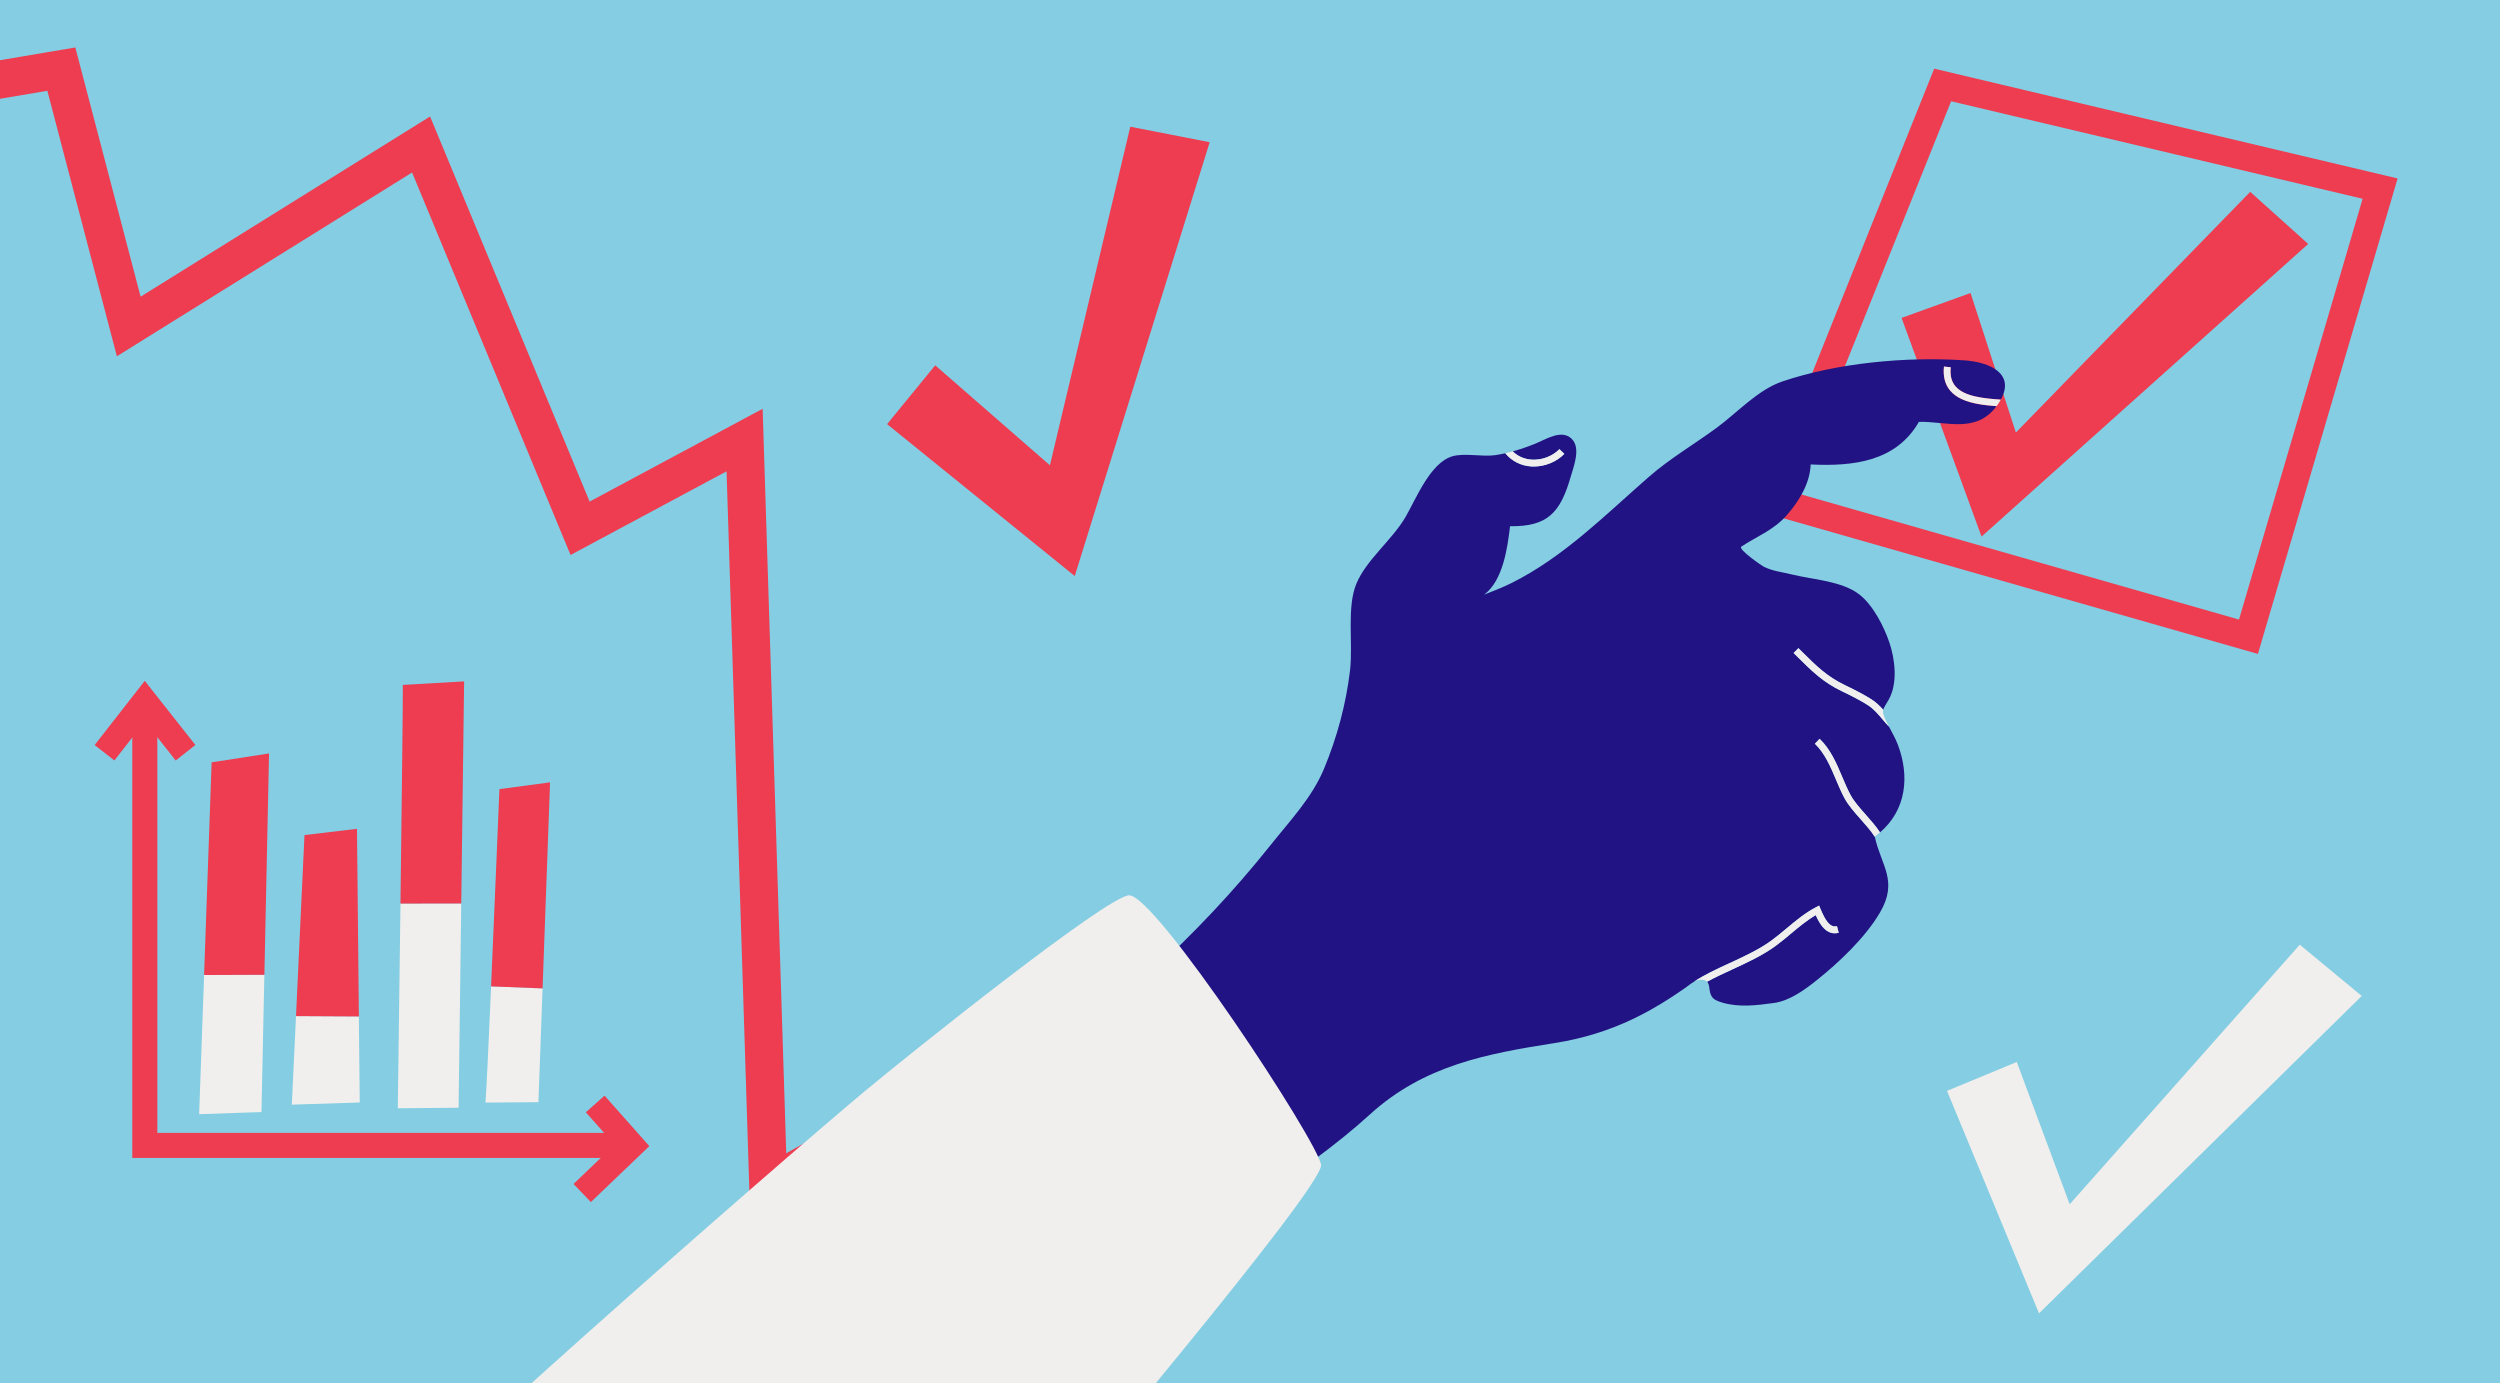
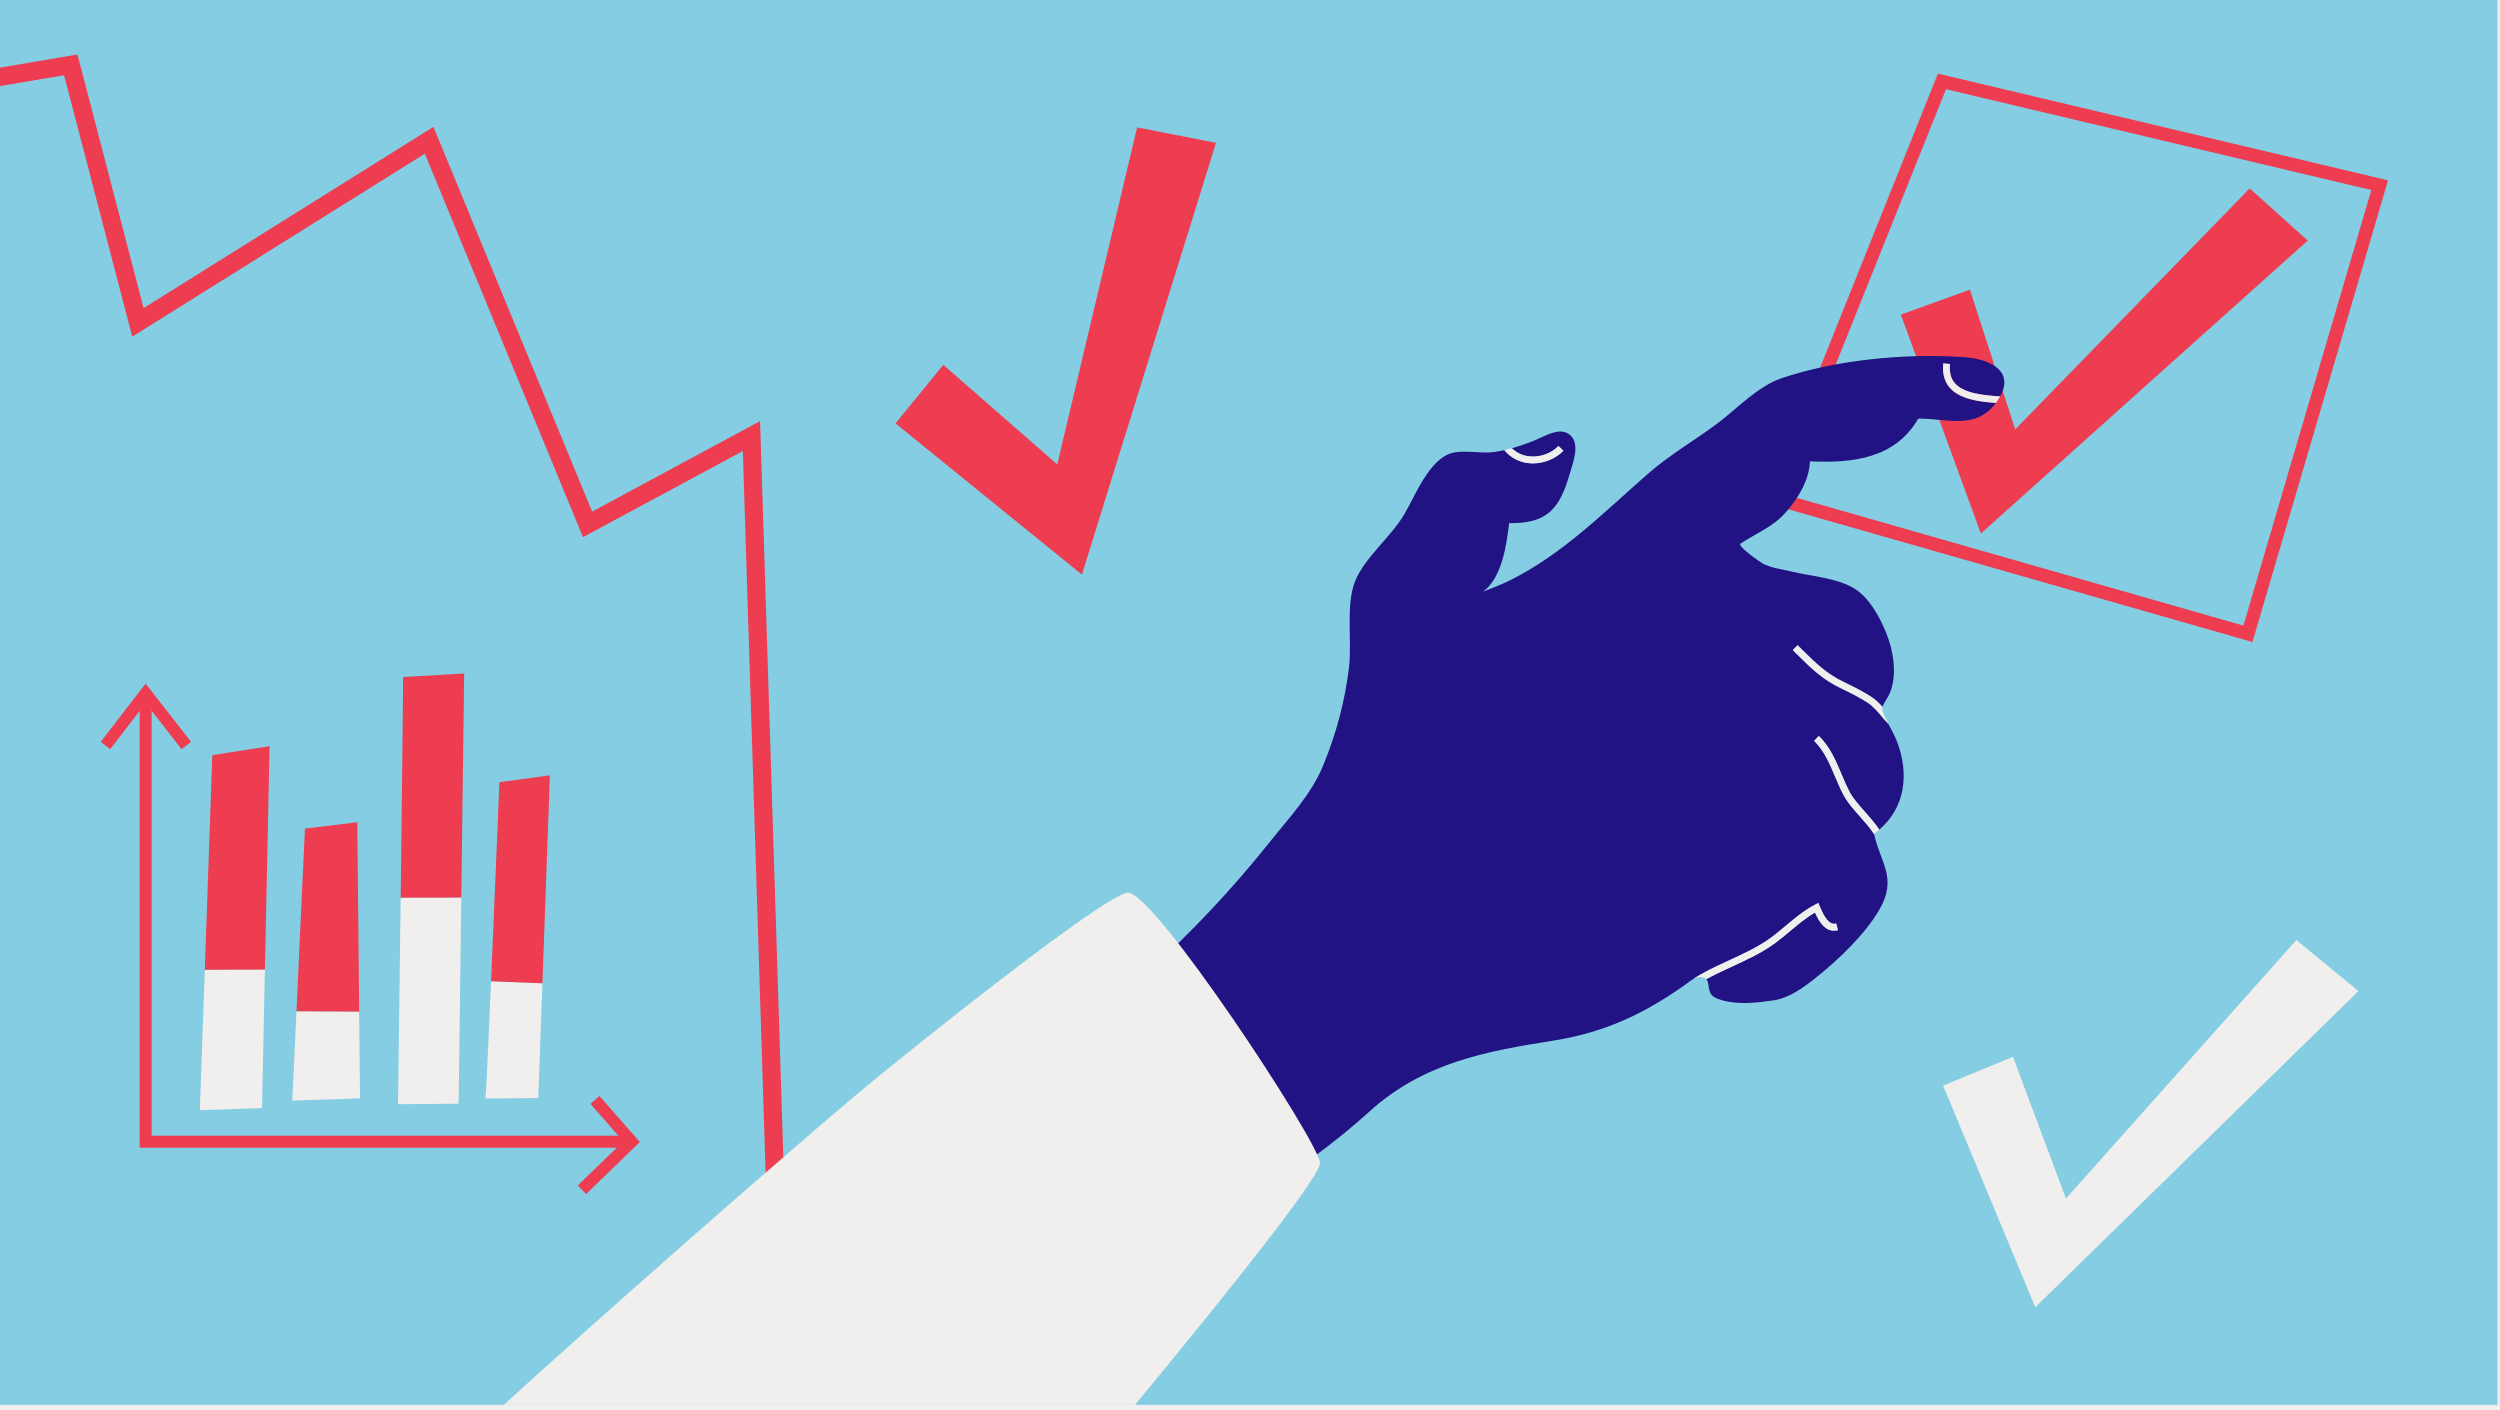
- <svg xmlns="http://www.w3.org/2000/svg" width="217px" height="120px" viewBox="0 0 217 120" version="1.1">
-   <g id="Flows" stroke="none" stroke-width="1" fill="none" fill-rule="evenodd">
-     <g id="Artboard">
-       <g id="Packages_16-9-01" transform="translate(-10, 0)">
-         <rect id="Rectangle" fill="#84CDE2" fill-rule="nonzero" x="10" y="0" width="217" height="122" />
-         <polyline id="Path" stroke="#EE3C50" stroke-width="3.301" points="0 8.591 15.324 6 21.175 28.338 46.55 12.541 60.351 45.856 74.631 38.196 76.682 102.867 93.543 93.449 112.413 142 143 130.815" />
-         <g id="Group" transform="translate(35, 7)">
-           <polygon id="Path" fill="#EE3C50" fill-rule="nonzero" points="140.057 20.595 146.998 39.574 175.351 14.175 170.318 9.652 149.978 30.547 146.043 18.432" />
-           <polygon id="Path" stroke="#EE3C50" stroke-width="2.415" points="143.622 0.375 181.594 9.371 170.166 48.27 129.128 36.54" />
-           <g transform="translate(0, 23.87268)" fill-rule="nonzero" id="Path">
-             <g transform="translate(66.87664, 0)">
-               <path d="M78.587,0.402 C73.595,0.069 67.595,0.625 62.834,2.237 C60.699,2.959 58.897,4.966 57.117,6.269 C55.165,7.701 53.067,8.929 51.251,10.513 C47.463,13.817 43.857,17.481 39.303,19.744 C38.544,20.12 37.739,20.432 36.945,20.742 L36.945,20.742 C38.592,19.527 38.977,16.645 39.196,14.803 C42.46,14.848 43.565,13.62 44.456,10.522 C44.714,9.628 45.374,7.997 44.53,7.2 C43.642,6.364 42.29,7.278 41.362,7.648 C40.693,7.916 40.067,8.132 39.43,8.306 C39.968,8.835 40.601,8.993 41.07,9.023 C41.956,9.083 42.881,8.732 43.481,8.113 L43.906,8.524 C43.241,9.212 42.244,9.621 41.259,9.621 C41.183,9.621 41.108,9.619 41.032,9.614 C40.131,9.555 39.341,9.149 38.784,8.471 C38.49,8.536 38.189,8.592 37.877,8.639 C36.819,8.796 35.189,8.421 34.159,8.742 C32.246,9.337 31.043,12.425 30.116,14.014 C28.962,15.992 26.714,17.723 25.854,19.799 C25.003,21.851 25.58,25.008 25.306,27.318 C24.963,30.218 24.189,33.109 23.054,35.842 C22.002,38.373 20.108,40.344 18.392,42.502 C15.282,46.407 11.691,50.234 7.989,53.579 C5.707,55.646 3.135,57.246 1.132,59.696 C0.621,60.322 -0.038,61 0.173,61.742 C0.311,62.222 1.439,62.851 1.8,63.174 C2.929,64.179 3.973,65.34 5.011,66.442 C8.305,69.945 11.474,76.844 17.081,73.273 C20.48,71.106 24.083,68.548 27.032,65.861 C31.737,61.575 37.215,60.586 43.114,59.657 C45.467,59.286 47.754,58.588 49.9,57.558 C50.946,57.057 51.955,56.483 52.931,55.861 C53.434,55.541 53.926,55.207 54.415,54.867 C54.638,54.712 54.872,54.512 55.125,54.364 C56.018,53.759 57.096,53.26 58.223,52.741 C59.504,52.152 60.828,51.542 61.912,50.745 C62.352,50.421 62.785,50.059 63.203,49.709 C63.989,49.051 64.803,48.37 65.736,47.884 L66.023,47.735 L66.147,48.033 C66.511,48.904 66.934,49.688 67.571,49.52 L67.723,50.091 C66.656,50.378 66.058,49.306 65.729,48.563 C64.963,49.007 64.263,49.593 63.583,50.163 C63.158,50.519 62.718,50.887 62.262,51.222 C61.13,52.054 59.779,52.676 58.471,53.279 C57.706,53.631 56.968,53.973 56.3,54.342 C56.584,54.631 56.41,55.216 56.739,55.675 C56.928,55.94 57.35,56.075 57.646,56.161 C59.107,56.585 60.625,56.388 62.103,56.186 C63.456,56 64.75,55.059 65.797,54.225 C67.765,52.655 70.045,50.493 71.307,48.331 C72.911,45.584 71.412,44.28 70.859,41.77 C70.53,41.253 70.073,40.738 69.626,40.234 C69.108,39.649 68.572,39.045 68.242,38.44 C67.955,37.914 67.713,37.338 67.477,36.782 C67.007,35.667 66.519,34.514 65.654,33.683 L66.064,33.256 C67.018,34.171 67.528,35.381 68.023,36.551 C68.263,37.119 68.49,37.656 68.762,38.156 C69.06,38.702 69.55,39.255 70.069,39.84 C70.512,40.34 70.961,40.85 71.309,41.379 C73.584,39.439 73.907,36.496 72.844,33.736 C72.631,33.185 72.355,32.707 72.091,32.21 C71.897,32.005 71.714,31.792 71.539,31.584 C71.136,31.106 70.756,30.654 70.247,30.332 C69.68,29.971 68.97,29.591 68.013,29.134 C66.37,28.35 65.398,27.386 64.168,26.166 L63.807,25.809 L64.224,25.388 L64.585,25.746 C65.776,26.927 66.716,27.859 68.267,28.6 C69.247,29.067 69.977,29.459 70.564,29.832 C70.965,30.086 71.289,30.405 71.588,30.738 C71.645,30.515 71.818,30.291 72.073,29.836 C72.854,28.435 72.622,26.379 72.123,24.903 C71.648,23.501 70.712,21.658 69.512,20.725 C68.018,19.561 65.481,19.438 63.685,18.996 C62.833,18.786 62.03,18.715 61.226,18.322 C61.051,18.236 58.95,16.791 59.27,16.576 C60.669,15.643 62.076,15.162 63.257,13.801 C64.291,12.61 65.236,11.065 65.288,9.442 C69.004,9.624 72.702,9.19 74.686,5.743 C77.086,5.696 79.639,6.776 81.424,4.384 C80.402,4.305 79.285,4.18 78.406,3.774 C78.01,3.59 77.662,3.35 77.396,3.031 C76.949,2.5 76.768,1.798 76.858,0.946 L77.446,1.007 C77.374,1.704 77.505,2.242 77.849,2.651 C78.616,3.564 80.35,3.715 81.792,3.817 C83.022,1.597 80.928,0.557 78.587,0.402 Z" fill="#221384" />
-               <path d="M77.447,1.006 L76.858,0.944 C76.769,1.796 76.95,2.498 77.397,3.029 C77.663,3.348 78.011,3.588 78.407,3.772 C79.286,4.179 80.404,4.303 81.425,4.382 C81.435,4.37 81.444,4.36 81.453,4.348 C81.589,4.162 81.698,3.986 81.793,3.815 C80.351,3.713 78.618,3.563 77.85,2.649 C77.506,2.24 77.375,1.702 77.447,1.006 Z" fill="#F0EFED" />
-               <path d="M41.032,9.614 C41.107,9.618 41.183,9.621 41.259,9.621 C42.244,9.621 43.241,9.212 43.906,8.524 L43.481,8.113 C42.881,8.732 41.957,9.083 41.07,9.023 C40.602,8.993 39.968,8.835 39.43,8.306 C39.216,8.365 39.002,8.424 38.784,8.472 C39.341,9.149 40.132,9.555 41.032,9.614 Z" fill="#F0EFED" />
-               <path d="M70.566,29.831 C69.979,29.457 69.248,29.066 68.269,28.599 C66.718,27.858 65.777,26.926 64.586,25.744 L64.225,25.386 L63.809,25.808 L64.169,26.164 C65.4,27.385 66.372,28.349 68.014,29.133 C68.971,29.589 69.681,29.969 70.249,30.33 C70.757,30.653 71.138,31.104 71.54,31.583 C71.716,31.791 71.899,32.004 72.093,32.209 C72.023,32.077 71.953,31.945 71.886,31.808 C71.604,31.235 71.524,30.986 71.589,30.735 C71.29,30.403 70.966,30.084 70.566,29.831 Z" fill="#F0EFED" />
-               <path d="M68.764,38.155 C68.491,37.655 68.264,37.118 68.025,36.551 C67.53,35.38 67.019,34.17 66.065,33.255 L65.656,33.682 C66.521,34.513 67.008,35.666 67.479,36.781 C67.714,37.337 67.957,37.913 68.244,38.439 C68.573,39.044 69.109,39.648 69.628,40.233 C70.075,40.737 70.531,41.252 70.861,41.769 C70.858,41.759 70.855,41.749 70.853,41.738 C71.014,41.623 71.165,41.503 71.31,41.379 C70.962,40.85 70.513,40.34 70.07,39.84 C69.552,39.254 69.061,38.701 68.764,38.155 Z" fill="#F0EFED" />
-               <path d="M62.263,51.221 C62.719,50.887 63.159,50.518 63.584,50.162 C64.264,49.593 64.965,49.006 65.73,48.562 C66.059,49.305 66.657,50.377 67.724,50.09 L67.572,49.519 C66.935,49.687 66.511,48.903 66.148,48.032 L66.023,47.734 L65.737,47.883 C64.804,48.369 63.991,49.05 63.204,49.708 C62.786,50.058 62.353,50.421 61.913,50.744 C60.829,51.541 59.505,52.15 58.224,52.74 C57.097,53.26 56.019,53.758 55.125,54.363 C55.329,54.244 55.543,54.158 55.775,54.165 C56.04,54.171 56.2,54.237 56.302,54.341 C56.969,53.972 57.708,53.63 58.472,53.278 C59.78,52.676 61.131,52.053 62.263,51.221 Z" fill="#F0EFED" />
+ <svg xmlns="http://www.w3.org/2000/svg" xmlns:xlink="http://www.w3.org/1999/xlink" width="454px" height="256px" viewBox="0 0 454 256" version="1.1">
+   <defs>
+     <rect id="path-1" x="0.09" y="0" width="453.54" height="255.12" />
+   </defs>
+   <g id="Page-1" stroke="none" stroke-width="1" fill="none" fill-rule="evenodd">
+     <g id="Packages_16-9-01" transform="translate(-1, 0)">
+       <g id="Group-2" transform="translate(0.91, 0)">
+         <mask id="mask-2" fill="white">
+           <use xlink:href="#path-1" />
+         </mask>
+         <use id="Mask" fill="#84CDE2" fill-rule="nonzero" xlink:href="#path-1" />
+         <g mask="url(#mask-2)">
+           <g transform="translate(-19, 11.777)">
+             <polyline id="Path" stroke="#EE3C50" stroke-width="3.301" fill="none" points="0 5.424 31.941 0 44.135 46.77 97.024 13.696 125.791 83.45 155.554 67.411 159.83 202.818 194.973 183.099 234.305 284.754 298.057 261.336" />
+             <g id="Group" stroke="none" stroke-width="1" fill="none" fill-rule="evenodd" transform="translate(71.09, 2.223)">
+               <polygon id="Path" fill="#EE3C50" fill-rule="nonzero" points="293.196 43.135 307.726 82.885 367.081 29.688 356.545 20.215 313.964 63.98 305.727 38.604" />
+               <polygon id="Path" stroke="#EE3C50" stroke-width="2.415" points="300.66 0.785 380.151 19.628 356.226 101.099 270.318 76.531" />
+               <g transform="translate(0, 50)" fill-rule="nonzero" id="Path">
+                 <g transform="translate(140, 0)">
+                   <path d="M164.515,0.841 C154.065,0.145 141.504,1.309 131.537,4.685 C127.067,6.198 123.295,10.401 119.569,13.13 C115.482,16.129 111.09,18.701 107.29,22.018 C99.36,28.938 91.81,36.612 82.277,41.352 C80.689,42.141 79.003,42.793 77.341,43.443 L77.341,43.443 C80.789,40.899 81.595,34.862 82.054,31.004 C88.886,31.099 91.199,28.526 93.065,22.038 C93.605,20.165 94.987,16.749 93.22,15.081 C91.36,13.328 88.531,15.244 86.587,16.019 C85.186,16.579 83.876,17.031 82.544,17.397 C83.67,18.504 84.995,18.836 85.977,18.899 C87.832,19.024 89.768,18.289 91.023,16.992 L91.914,17.853 C90.52,19.294 88.433,20.151 86.371,20.151 C86.213,20.151 86.055,20.146 85.897,20.135 C84.011,20.013 82.357,19.162 81.191,17.743 C80.575,17.879 79.946,17.996 79.291,18.094 C77.077,18.423 73.664,17.637 71.508,18.309 C67.505,19.555 64.985,26.024 63.045,29.351 C60.63,33.495 55.924,37.12 54.122,41.468 C52.341,45.765 53.55,52.377 52.976,57.216 C52.258,63.29 50.638,69.344 48.261,75.07 C46.06,80.37 42.095,84.499 38.501,89.018 C31.992,97.197 24.474,105.213 16.725,112.219 C11.948,116.547 6.562,119.899 2.37,125.029 C1.299,126.341 -0.079,127.762 0.363,129.315 C0.651,130.321 3.012,131.638 3.768,132.315 C6.131,134.419 8.318,136.851 10.49,139.159 C17.386,146.496 24.02,160.946 35.758,153.466 C42.873,148.928 50.415,143.569 56.59,137.942 C66.439,128.966 77.907,126.893 90.255,124.949 C95.181,124.172 99.968,122.709 104.461,120.552 C106.65,119.502 108.762,118.3 110.807,116.998 C111.86,116.327 112.888,115.629 113.913,114.915 C114.379,114.592 114.869,114.172 115.398,113.862 C117.268,112.595 119.525,111.551 121.885,110.464 C124.566,109.229 127.337,107.951 129.607,106.282 C130.529,105.605 131.434,104.846 132.31,104.113 C133.956,102.734 135.659,101.308 137.613,100.291 L138.212,99.979 L138.472,100.602 C139.234,102.427 140.12,104.069 141.453,103.716 L141.771,104.913 C139.539,105.514 138.287,103.268 137.598,101.713 C135.995,102.642 134.529,103.87 133.106,105.063 C132.215,105.809 131.294,106.581 130.34,107.281 C127.97,109.024 125.141,110.328 122.403,111.59 C120.803,112.327 119.257,113.044 117.859,113.817 C118.454,114.421 118.09,115.647 118.778,116.609 C119.174,117.163 120.057,117.446 120.676,117.626 C123.736,118.515 126.913,118.102 130.006,117.678 C132.839,117.288 135.549,115.317 137.739,113.571 C141.86,110.282 146.632,105.755 149.274,101.226 C152.633,95.474 149.494,92.743 148.337,87.484 C147.647,86.402 146.691,85.323 145.756,84.267 C144.671,83.042 143.549,81.777 142.859,80.511 C142.258,79.408 141.75,78.203 141.257,77.038 C140.272,74.702 139.252,72.287 137.441,70.548 L138.298,69.653 C140.295,71.57 141.364,74.104 142.4,76.555 C142.902,77.744 143.377,78.868 143.947,79.916 C144.57,81.059 145.596,82.217 146.683,83.443 C147.611,84.49 148.55,85.558 149.279,86.667 C154.041,82.602 154.717,76.439 152.492,70.659 C152.047,69.504 151.468,68.504 150.916,67.463 C150.51,67.032 150.127,66.587 149.76,66.151 C148.917,65.149 148.121,64.203 147.056,63.528 C145.868,62.773 144.382,61.976 142.378,61.02 C138.94,59.378 136.905,57.359 134.329,54.803 L133.575,54.056 L134.446,53.173 L135.202,53.923 C137.695,56.397 139.664,58.35 142.911,59.902 C144.962,60.88 146.49,61.7 147.72,62.482 C148.558,63.013 149.237,63.681 149.862,64.378 C149.983,63.912 150.344,63.442 150.878,62.489 C152.514,59.556 152.028,55.249 150.982,52.158 C149.989,49.222 148.03,45.362 145.517,43.408 C142.39,40.97 137.079,40.711 133.318,39.786 C131.535,39.346 129.853,39.198 128.17,38.375 C127.804,38.194 123.407,35.167 124.076,34.718 C127.004,32.764 129.95,31.756 132.423,28.906 C134.588,26.41 136.566,23.174 136.674,19.775 C144.454,20.156 152.195,19.248 156.348,12.029 C161.373,11.931 166.716,14.191 170.454,9.181 C168.315,9.017 165.975,8.755 164.136,7.904 C163.307,7.519 162.578,7.016 162.021,6.349 C161.086,5.236 160.707,3.766 160.894,1.982 L162.126,2.11 C161.975,3.568 162.249,4.695 162.969,5.552 C164.576,7.465 168.206,7.78 171.224,7.994 C173.799,3.344 169.416,1.166 164.515,0.841 Z" fill="#221384" />
+                   <path d="M162.128,2.106 L160.896,1.978 C160.708,3.762 161.088,5.232 162.023,6.345 C162.581,7.012 163.309,7.515 164.138,7.9 C165.978,8.752 168.318,9.013 170.456,9.177 C170.477,9.152 170.496,9.132 170.515,9.106 C170.799,8.718 171.027,8.349 171.226,7.991 C168.208,7.776 164.579,7.462 162.971,5.549 C162.251,4.691 161.977,3.564 162.128,2.106 Z" fill="#F0EFED" />
+                   <path d="M85.897,20.135 C86.054,20.145 86.212,20.151 86.371,20.151 C88.433,20.151 90.52,19.294 91.914,17.853 L91.023,16.992 C89.768,18.289 87.833,19.024 85.977,18.899 C84.996,18.836 83.67,18.504 82.544,17.397 C82.096,17.521 81.648,17.643 81.19,17.744 C82.357,19.162 84.012,20.013 85.897,20.135 Z" fill="#F0EFED" />
+                   <path d="M147.723,62.479 C146.494,61.697 144.965,60.877 142.914,59.899 C139.667,58.348 137.698,56.394 135.205,53.92 L134.449,53.17 L133.578,54.053 L134.332,54.8 C136.908,57.356 138.943,59.375 142.381,61.017 C144.385,61.973 145.871,62.769 147.059,63.525 C148.124,64.2 148.92,65.146 149.763,66.148 C150.13,66.585 150.513,67.03 150.919,67.46 C150.773,67.184 150.626,66.907 150.486,66.621 C149.897,65.419 149.728,64.898 149.864,64.373 C149.239,63.678 148.561,63.01 147.723,62.479 Z" fill="#F0EFED" />
+                   <path d="M143.95,79.914 C143.38,78.866 142.905,77.742 142.403,76.553 C141.368,74.102 140.299,71.568 138.301,69.651 L137.444,70.546 C139.256,72.285 140.275,74.7 141.26,77.036 C141.752,78.201 142.261,79.406 142.862,80.509 C143.552,81.775 144.674,83.04 145.759,84.265 C146.695,85.321 147.65,86.4 148.34,87.482 C148.335,87.461 148.329,87.44 148.324,87.418 C148.661,87.177 148.978,86.926 149.281,86.667 C148.552,85.559 147.613,84.49 146.685,83.443 C145.6,82.215 144.573,81.057 143.95,79.914 Z" fill="#F0EFED" />
+                   <path d="M130.342,107.279 C131.296,106.579 132.217,105.807 133.108,105.061 C134.531,103.869 135.998,102.64 137.6,101.711 C138.288,103.267 139.54,105.512 141.773,104.911 L141.455,103.714 C140.122,104.067 139.235,102.425 138.474,100.6 L138.214,99.977 L137.615,100.289 C135.661,101.307 133.959,102.732 132.312,104.111 C131.436,104.844 130.531,105.603 129.609,106.28 C127.339,107.949 124.568,109.226 121.887,110.462 C119.527,111.55 117.27,112.594 115.4,113.86 C115.826,113.611 116.275,113.431 116.76,113.445 C117.315,113.459 117.649,113.597 117.862,113.814 C119.259,113.042 120.806,112.325 122.406,111.587 C125.143,110.326 127.972,109.022 130.342,107.279 Z" fill="#F0EFED" />
+                 </g>
+                 <path d="M2.147,271.229 C1.664,277.527 1.555,283.785 1.448,289.876 C1.331,296.517 -0.4,302.509 1.908,308.888 C6.917,322.71 23.842,329.129 37.238,324.214 C59.635,315.995 69.237,292.309 83.603,275.216 C98.407,257.601 113.248,239.935 128.071,222.301 C140.65,207.338 188.062,151.172 187.711,147.138 C187.371,143.183 157.5,97.729 152.787,98.103 C148.56,98.444 113.136,126.764 104.698,133.802 C89.448,146.522 15.424,211.164 10.939,219.031 C2.225,234.319 9.587,235.125 5.141,252.226 C3.502,258.51 2.634,264.888 2.147,271.229 Z" fill="#F0EFED" />
+               </g>
            </g>
-             <path d="M1.026,129.499 C0.795,132.506 0.743,135.494 0.692,138.402 C0.636,141.573 -0.191,144.434 0.911,147.48 C3.304,154.079 11.389,157.144 17.788,154.797 C28.487,150.873 33.074,139.564 39.936,131.403 C47.008,122.993 54.097,114.558 61.178,106.138 C67.187,98.994 89.835,72.178 89.668,70.252 C89.505,68.363 75.236,46.661 72.985,46.84 C70.966,47.002 54.044,60.524 50.013,63.884 C42.728,69.957 7.368,100.821 5.225,104.577 C1.063,111.876 4.58,112.261 2.456,120.426 C1.673,123.427 1.258,126.472 1.026,129.499 Z" fill="#F0EFED" />
-           </g>
-         </g>
-         <polygon id="Path" fill="#EE3C50" fill-rule="nonzero" points="87 36.815 103.288 50 115 12.346 108.109 11 101.134 40.39 91.176 31.711" />
-         <polygon id="Path" fill="#F0EFED" fill-rule="nonzero" points="179 94.687 186.988 114 215 86.449 209.62 82 189.649 104.53 185.056 92.18" />
-         <g id="Group" transform="translate(19, 59)">
-           <polyline id="Path" stroke="#EE3C50" stroke-width="2.173" points="7.104 6.338 3.569 1.858 0.072 6.338" />
-           <polyline id="Path" stroke="#EE3C50" stroke-width="2.173" points="41.536 44.553 45.854 40.421 42.664 36.825" />
-           <polyline id="Path" stroke="#EE3C50" stroke-width="2.173" points="3.569 1.858 3.569 40.421 45.854 40.421" />
-           <g id="XMLID_67_" transform="translate(8.145833, 0)" fill-rule="nonzero">
-             <g id="Group">
-               <path d="M29.949,26.792 L29.59,36.668 L24.988,36.706 C25.044,36.346 25.256,31.851 25.482,26.616 L29.949,26.792 Z" id="Path" fill="#F0EFED" />
-               <path d="M30.599,8.906 L29.949,26.792 L25.482,26.616 C25.821,18.87 26.205,9.495 26.205,9.495 L30.599,8.906 Z" id="Path" fill="#EE3C50" />
-               <path d="M22.89,19.418 L22.66,37.151 L17.384,37.198 C17.384,37.198 17.501,28.413 17.615,19.427 L22.89,19.418 Z" id="Path" fill="#F0EFED" />
-               <path d="M23.14,0.144 L22.89,19.418 L17.615,19.427 C17.732,10.279 17.841,0.924 17.819,0.452 L23.14,0.144 Z" id="Path" fill="#EE3C50" />
-               <polygon id="Path" fill="#F0EFED" points="14.004 29.227 14.08 36.696 8.184 36.884 8.548 29.197" />
-               <polygon id="Path" fill="#EE3C50" points="13.84 12.942 14.004 29.227 8.548 29.197 9.284 13.485" />
-               <polygon id="Path" fill="#F0EFED" points="5.802 25.61 5.549 37.528 0.139 37.711 0.57 25.631" />
-               <polygon id="Path" fill="#EE3C50" points="6.207 6.398 5.802 25.61 0.57 25.631 1.225 7.171" />
+             <polygon id="Path" stroke="none" fill="#EE3C50" fill-rule="nonzero" points="181.71 65.113 215.566 92.569 239.912 14.161 225.589 11.359 211.089 72.557 190.391 54.486" />
+             <polygon id="Path" stroke="none" fill="#F0EFED" fill-rule="nonzero" points="371.957 185.369 388.694 225.616 447.383 168.202 436.112 158.93 394.268 205.881 384.646 180.145" />
+             <g id="Group" stroke="none" stroke-width="1" fill="none" fill-rule="evenodd" transform="translate(38.09, 110.223)">
+               <polyline id="Path" stroke="#EE3C50" stroke-width="2.173" points="14.825 13.381 7.449 3.922 0.15 13.381" />
+               <polyline id="Path" stroke="#EE3C50" stroke-width="2.173" points="86.683 94.057 95.695 85.334 89.038 77.742" />
+               <polyline id="Path" stroke="#EE3C50" stroke-width="2.173" points="7.449 3.922 7.449 85.334 95.695 85.334" />
+               <g id="XMLID_67_" transform="translate(17, 0)" fill-rule="nonzero">
+                 <g id="Group">
+                   <path d="M62.502,56.561 L61.752,77.41 L52.148,77.49 C52.265,76.73 52.709,67.242 53.18,56.19 L62.502,56.561 Z" id="Path" fill="#F0EFED" />
+                   <path d="M63.859,18.802 L62.503,56.561 L53.18,56.19 C53.888,39.837 54.689,20.045 54.689,20.045 L63.859,18.802 Z" id="Path" fill="#EE3C50" />
+                   <path d="M47.771,40.994 L47.29,78.429 L36.28,78.53 C36.28,78.53 36.524,59.984 36.762,41.013 L47.771,40.994 Z" id="Path" fill="#F0EFED" />
+                   <path d="M48.293,0.303 L47.771,40.994 L36.762,41.013 C37.006,21.701 37.234,1.951 37.187,0.954 L48.293,0.303 Z" id="Path" fill="#EE3C50" />
+                   <polygon id="Path" fill="#F0EFED" points="29.225 61.702 29.384 77.47 17.08 77.866 17.84 61.639" />
+                   <polygon id="Path" fill="#EE3C50" points="28.884 27.323 29.225 61.702 17.84 61.639 19.375 28.468" />
+                   <polygon id="Path" fill="#F0EFED" points="12.109 54.065 11.58 79.226 0.291 79.612 1.19 54.109" />
+                   <polygon id="Path" fill="#EE3C50" points="12.953 13.506 12.109 54.065 1.19 54.109 2.556 15.138" />
+                 </g>
+               </g>
            </g>
          </g>
        </g>
      </g>
    </g>
  </g>
</svg>
